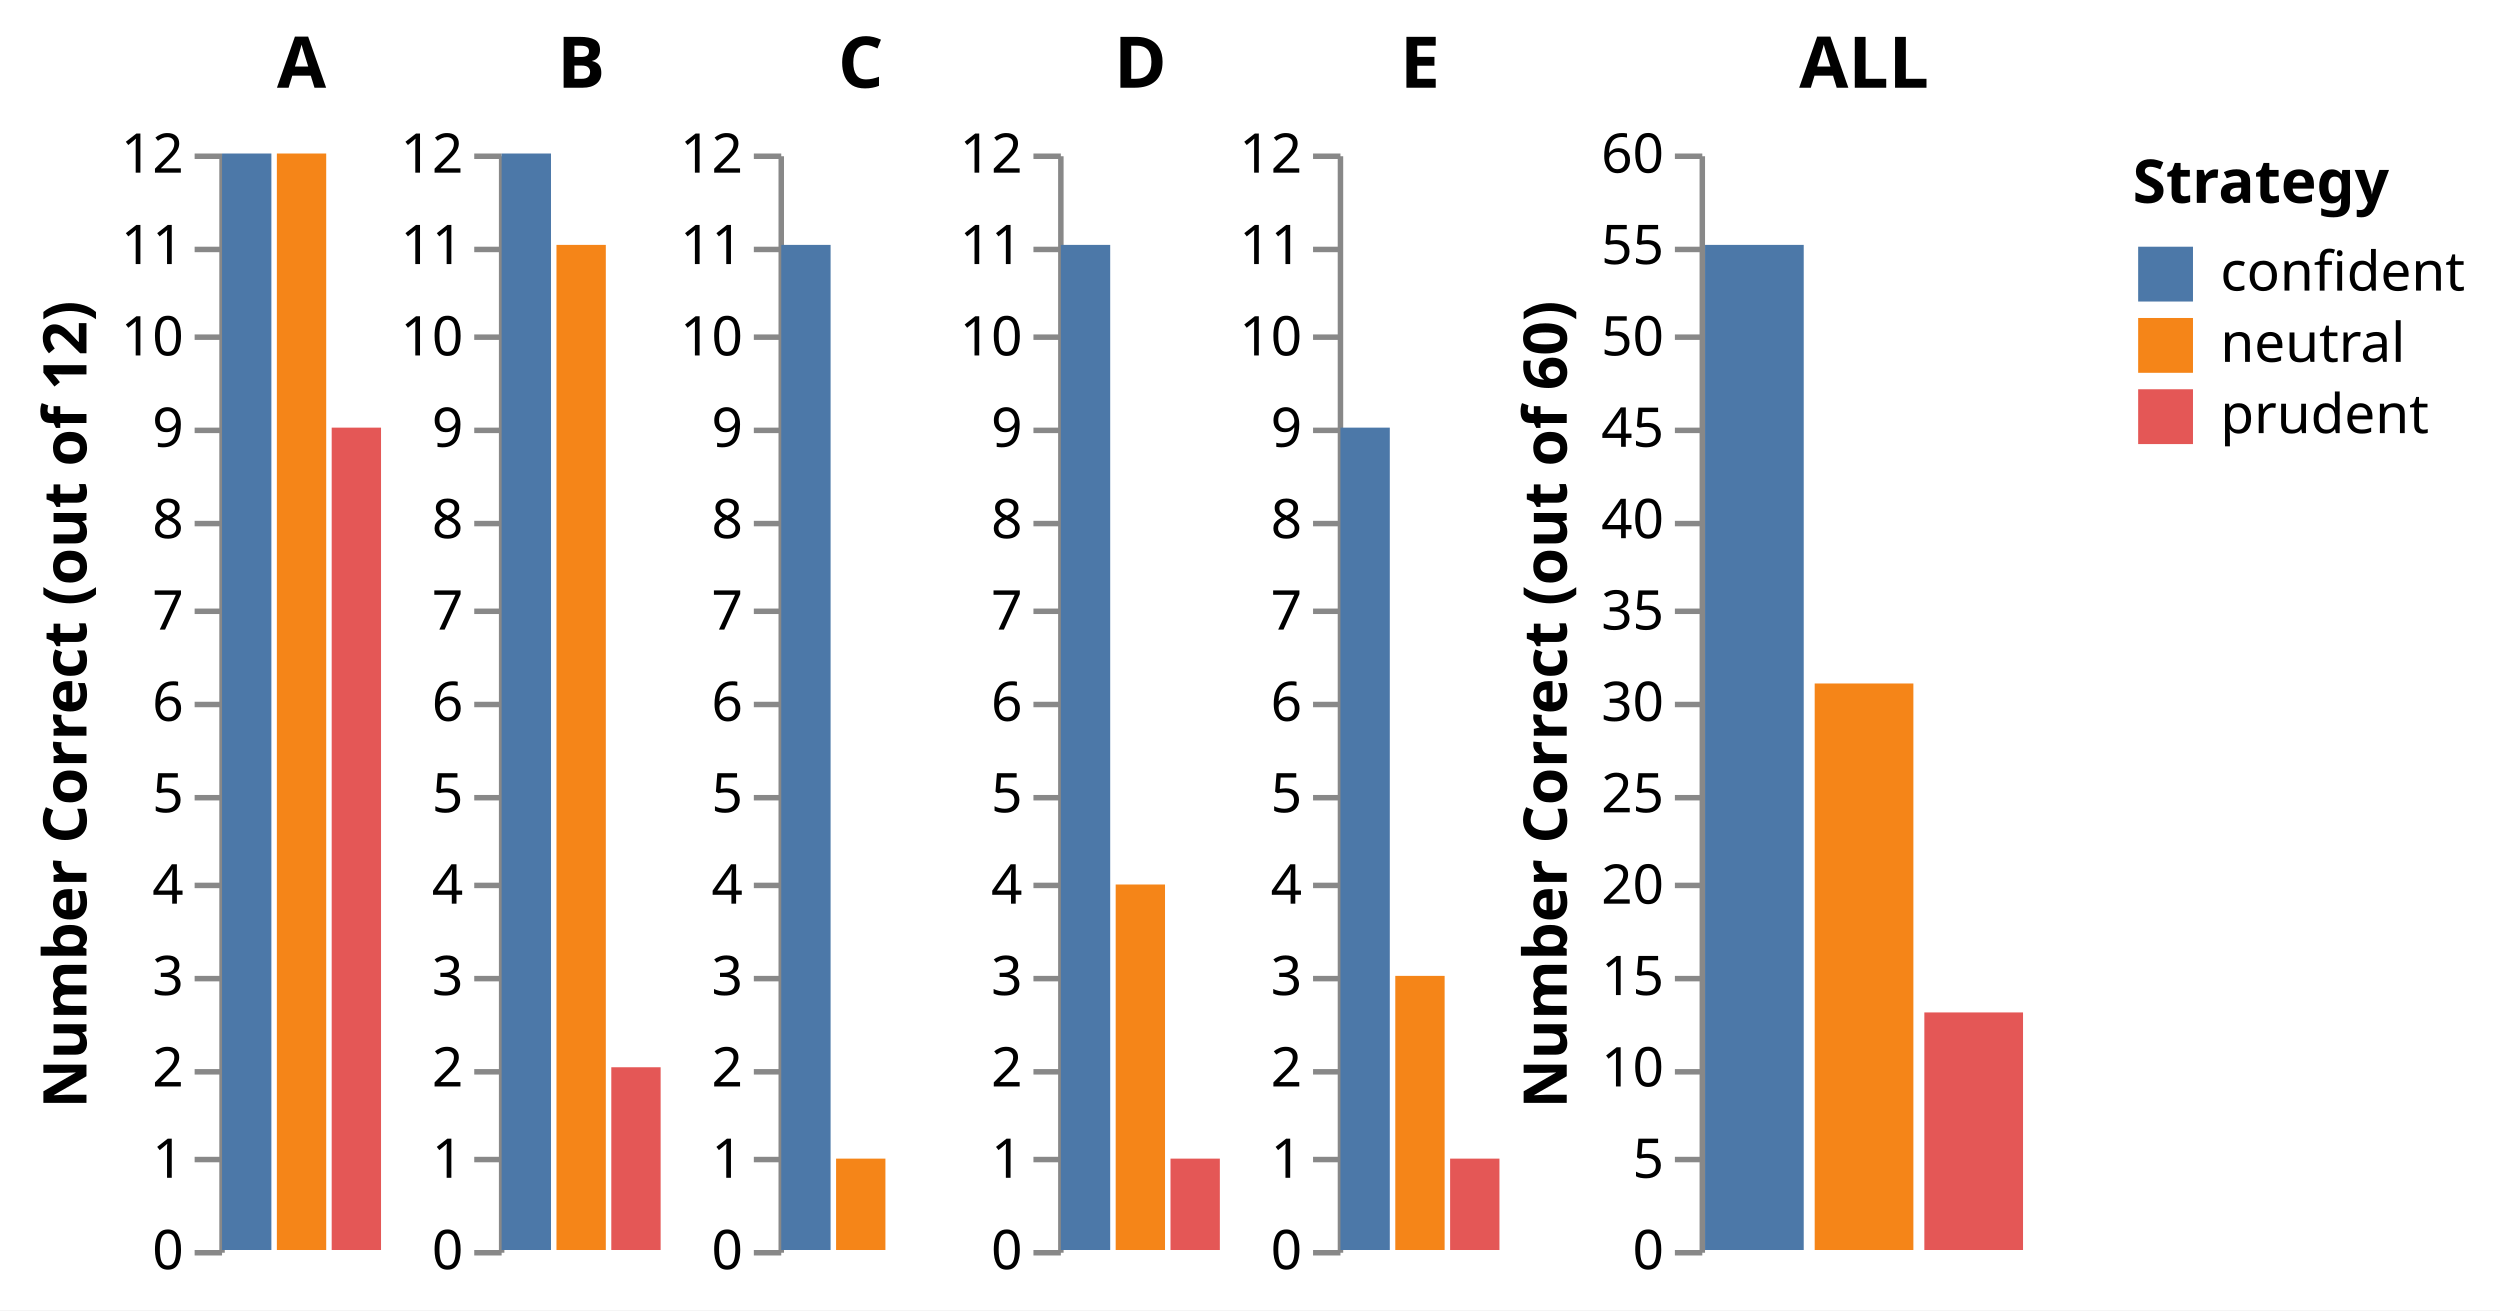
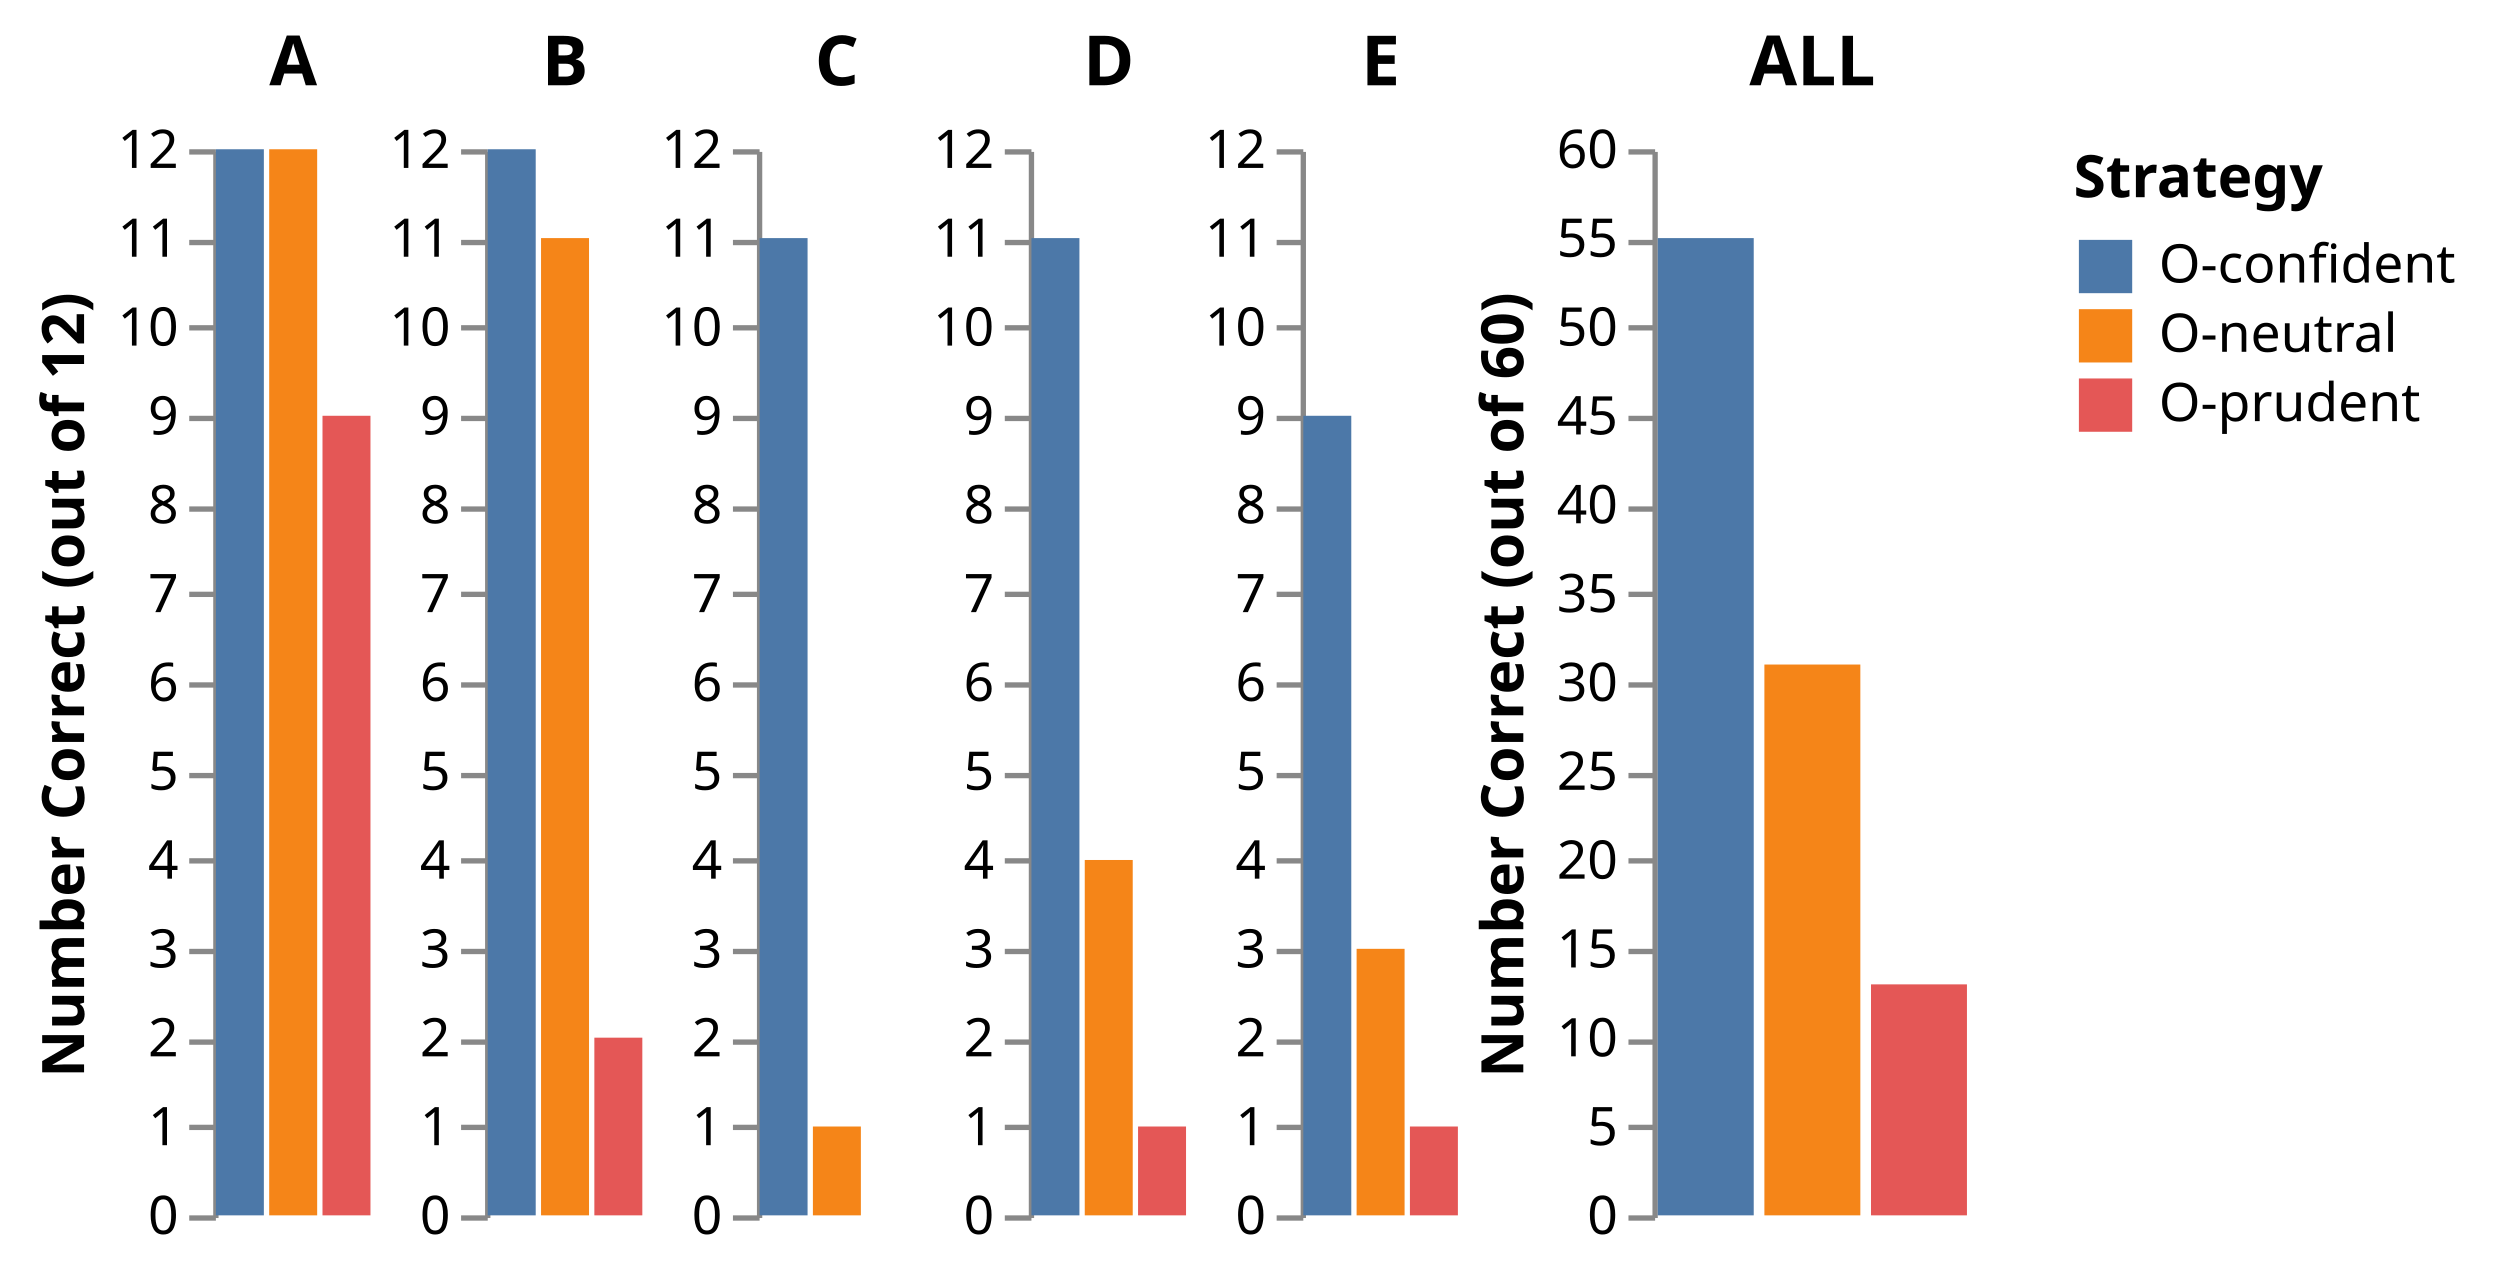
- <svg xmlns="http://www.w3.org/2000/svg" class="marks" width="456" height="239" viewBox="0 0 456 239" version="1.1">
-   <rect width="456" height="239" style="fill: white;" />
+ <svg xmlns="http://www.w3.org/2000/svg" class="marks" width="469" height="239" viewBox="0 0 469 239" version="1.1">
+   <rect width="469" height="239" style="fill: white;" />
  <g transform="translate(40,28)">
    <g class="mark-group role-frame root">
      <g transform="translate(0,0)">
        <path class="background" d="M0,0h0v200h0Z" style="fill: none;" />
        <g>
          <g class="mark-group role-scope concat_0_group">
            <g transform="translate(0,0)">
              <path class="background" d="M0.5,0.5h30v200h-30Z" style="fill: none; stroke: none;" />
              <g>
                <g class="mark-group role-axis">
                  <g transform="translate(0.5,0.5)">
                    <path class="background" d="M0,0h0v0h0Z" style="pointer-events: none; fill: none;" />
                    <g>
                      <g class="mark-rule role-axis-tick" style="pointer-events: none;">
                        <line transform="translate(0,200)" x2="-5" y2="0" style="fill: none; stroke: #888; stroke-width: 1; opacity: 1;" />
                        <line transform="translate(0,183)" x2="-5" y2="0" style="fill: none; stroke: #888; stroke-width: 1; opacity: 1;" />
                        <line transform="translate(0,167)" x2="-5" y2="0" style="fill: none; stroke: #888; stroke-width: 1; opacity: 1;" />
                        <line transform="translate(0,150)" x2="-5" y2="0" style="fill: none; stroke: #888; stroke-width: 1; opacity: 1;" />
                        <line transform="translate(0,133)" x2="-5" y2="0" style="fill: none; stroke: #888; stroke-width: 1; opacity: 1;" />
                        <line transform="translate(0,117)" x2="-5" y2="0" style="fill: none; stroke: #888; stroke-width: 1; opacity: 1;" />
                        <line transform="translate(0,100)" x2="-5" y2="0" style="fill: none; stroke: #888; stroke-width: 1; opacity: 1;" />
                        <line transform="translate(0,83)" x2="-5" y2="0" style="fill: none; stroke: #888; stroke-width: 1; opacity: 1;" />
                        <line transform="translate(0,67)" x2="-5" y2="0" style="fill: none; stroke: #888; stroke-width: 1; opacity: 1;" />
                        <line transform="translate(0,50)" x2="-5" y2="0" style="fill: none; stroke: #888; stroke-width: 1; opacity: 1;" />
                        <line transform="translate(0,33)" x2="-5" y2="0" style="fill: none; stroke: #888; stroke-width: 1; opacity: 1;" />
                        <line transform="translate(0,17)" x2="-5" y2="0" style="fill: none; stroke: #888; stroke-width: 1; opacity: 1;" />
                        <line transform="translate(0,0)" x2="-5" y2="0" style="fill: none; stroke: #888; stroke-width: 1; opacity: 1;" />
                      </g>
                      <g class="mark-text role-axis-label" style="pointer-events: none;">
                        <text text-anchor="end" transform="translate(-7,203)" style="font-family: sans-serif; font-size: 10px; fill: #000; opacity: 1;">0</text>
                        <text text-anchor="end" transform="translate(-7,186.3333)" style="font-family: sans-serif; font-size: 10px; fill: #000; opacity: 1;">1</text>
                        <text text-anchor="end" transform="translate(-7,169.6667)" style="font-family: sans-serif; font-size: 10px; fill: #000; opacity: 1;">2</text>
                        <text text-anchor="end" transform="translate(-7,153)" style="font-family: sans-serif; font-size: 10px; fill: #000; opacity: 1;">3</text>
                        <text text-anchor="end" transform="translate(-7,136.3333)" style="font-family: sans-serif; font-size: 10px; fill: #000; opacity: 1;">4</text>
                        <text text-anchor="end" transform="translate(-7,119.6667)" style="font-family: sans-serif; font-size: 10px; fill: #000; opacity: 1;">5</text>
                        <text text-anchor="end" transform="translate(-7,103)" style="font-family: sans-serif; font-size: 10px; fill: #000; opacity: 1;">6</text>
                        <text text-anchor="end" transform="translate(-7,86.33333)" style="font-family: sans-serif; font-size: 10px; fill: #000; opacity: 1;">7</text>
                        <text text-anchor="end" transform="translate(-7,69.66667)" style="font-family: sans-serif; font-size: 10px; fill: #000; opacity: 1;">8</text>
                        <text text-anchor="end" transform="translate(-7,53)" style="font-family: sans-serif; font-size: 10px; fill: #000; opacity: 1;">9</text>
                        <text text-anchor="end" transform="translate(-7,36.33333)" style="font-family: sans-serif; font-size: 10px; fill: #000; opacity: 1;">10</text>
                        <text text-anchor="end" transform="translate(-7,19.66667)" style="font-family: sans-serif; font-size: 10px; fill: #000; opacity: 1;">11</text>
                        <text text-anchor="end" transform="translate(-7,3)" style="font-family: sans-serif; font-size: 10px; fill: #000; opacity: 1;">12</text>
                      </g>
                      <g class="mark-rule role-axis-domain" style="pointer-events: none;">
                        <line transform="translate(0,200)" x2="0" y2="-200" style="fill: none; stroke: #888; stroke-width: 1; opacity: 1;" />
                      </g>
                      <g class="mark-text role-axis-title" style="pointer-events: none;">
                        <text text-anchor="middle" transform="translate(-22.72852,100) rotate(-90) translate(0,-2)" style="font-family: sans-serif; font-size: 11px; font-weight: bold; fill: #000; opacity: 1;">Number Correct (out of 12)</text>
                      </g>
                    </g>
                    <path class="foreground" d="" style="pointer-events: none; display: none; fill: none;" />
                  </g>
                </g>
                <g class="mark-rect role-mark concat_0_marks">
                  <path d="M0.5,0h9v200h-9Z" style="fill: #4c78a8;" />
                  <path d="M20.5,50h9v150h-9Z" style="fill: #e45756;" />
                  <path d="M10.5,0h9v200h-9Z" style="fill: #f58518;" />
                </g>
                <g class="mark-group role-title">
                  <g transform="translate(15,-22)">
                    <path class="background" d="M0,0h0v0h0Z" style="pointer-events: none; fill: none;" />
                    <g>
                      <g class="mark-text role-title-text" style="pointer-events: none;">
                        <text text-anchor="middle" transform="translate(0,10)" style="font-family: sans-serif; font-size: 13px; font-weight: bold; fill: #000; opacity: 1;">A</text>
                      </g>
                    </g>
                    <path class="foreground" d="" style="pointer-events: none; display: none; fill: none;" />
                  </g>
                </g>
              </g>
              <path class="foreground" d="" style="display: none; fill: none;" />
            </g>
          </g>
          <g class="mark-group role-scope concat_1_group">
            <g transform="translate(51,0)">
              <path class="background" d="M0.5,0.5h30v200h-30Z" style="fill: none; stroke: none;" />
              <g>
                <g class="mark-group role-axis">
                  <g transform="translate(0.5,0.5)">
                    <path class="background" d="M0,0h0v0h0Z" style="pointer-events: none; fill: none;" />
                    <g>
                      <g class="mark-rule role-axis-tick" style="pointer-events: none;">
                        <line transform="translate(0,200)" x2="-5" y2="0" style="fill: none; stroke: #888; stroke-width: 1; opacity: 1;" />
                        <line transform="translate(0,183)" x2="-5" y2="0" style="fill: none; stroke: #888; stroke-width: 1; opacity: 1;" />
                        <line transform="translate(0,167)" x2="-5" y2="0" style="fill: none; stroke: #888; stroke-width: 1; opacity: 1;" />
                        <line transform="translate(0,150)" x2="-5" y2="0" style="fill: none; stroke: #888; stroke-width: 1; opacity: 1;" />
                        <line transform="translate(0,133)" x2="-5" y2="0" style="fill: none; stroke: #888; stroke-width: 1; opacity: 1;" />
                        <line transform="translate(0,117)" x2="-5" y2="0" style="fill: none; stroke: #888; stroke-width: 1; opacity: 1;" />
                        <line transform="translate(0,100)" x2="-5" y2="0" style="fill: none; stroke: #888; stroke-width: 1; opacity: 1;" />
                        <line transform="translate(0,83)" x2="-5" y2="0" style="fill: none; stroke: #888; stroke-width: 1; opacity: 1;" />
                        <line transform="translate(0,67)" x2="-5" y2="0" style="fill: none; stroke: #888; stroke-width: 1; opacity: 1;" />
                        <line transform="translate(0,50)" x2="-5" y2="0" style="fill: none; stroke: #888; stroke-width: 1; opacity: 1;" />
                        <line transform="translate(0,33)" x2="-5" y2="0" style="fill: none; stroke: #888; stroke-width: 1; opacity: 1;" />
                        <line transform="translate(0,17)" x2="-5" y2="0" style="fill: none; stroke: #888; stroke-width: 1; opacity: 1;" />
                        <line transform="translate(0,0)" x2="-5" y2="0" style="fill: none; stroke: #888; stroke-width: 1; opacity: 1;" />
                      </g>
                      <g class="mark-text role-axis-label" style="pointer-events: none;">
                        <text text-anchor="end" transform="translate(-7,203)" style="font-family: sans-serif; font-size: 10px; fill: #000; opacity: 1;">0</text>
                        <text text-anchor="end" transform="translate(-7,186.3333)" style="font-family: sans-serif; font-size: 10px; fill: #000; opacity: 1;">1</text>
                        <text text-anchor="end" transform="translate(-7,169.6667)" style="font-family: sans-serif; font-size: 10px; fill: #000; opacity: 1;">2</text>
                        <text text-anchor="end" transform="translate(-7,153)" style="font-family: sans-serif; font-size: 10px; fill: #000; opacity: 1;">3</text>
                        <text text-anchor="end" transform="translate(-7,136.3333)" style="font-family: sans-serif; font-size: 10px; fill: #000; opacity: 1;">4</text>
                        <text text-anchor="end" transform="translate(-7,119.6667)" style="font-family: sans-serif; font-size: 10px; fill: #000; opacity: 1;">5</text>
                        <text text-anchor="end" transform="translate(-7,103)" style="font-family: sans-serif; font-size: 10px; fill: #000; opacity: 1;">6</text>
                        <text text-anchor="end" transform="translate(-7,86.33333)" style="font-family: sans-serif; font-size: 10px; fill: #000; opacity: 1;">7</text>
                        <text text-anchor="end" transform="translate(-7,69.66667)" style="font-family: sans-serif; font-size: 10px; fill: #000; opacity: 1;">8</text>
                        <text text-anchor="end" transform="translate(-7,53)" style="font-family: sans-serif; font-size: 10px; fill: #000; opacity: 1;">9</text>
                        <text text-anchor="end" transform="translate(-7,36.33333)" style="font-family: sans-serif; font-size: 10px; fill: #000; opacity: 1;">10</text>
                        <text text-anchor="end" transform="translate(-7,19.66667)" style="font-family: sans-serif; font-size: 10px; fill: #000; opacity: 1;">11</text>
                        <text text-anchor="end" transform="translate(-7,3)" style="font-family: sans-serif; font-size: 10px; fill: #000; opacity: 1;">12</text>
                      </g>
                      <g class="mark-rule role-axis-domain" style="pointer-events: none;">
                        <line transform="translate(0,200)" x2="0" y2="-200" style="fill: none; stroke: #888; stroke-width: 1; opacity: 1;" />
                      </g>
                    </g>
                    <path class="foreground" d="" style="pointer-events: none; display: none; fill: none;" />
                  </g>
                </g>
                <g class="mark-rect role-mark concat_1_marks">
                  <path d="M0.5,0h9v200h-9Z" style="fill: #4c78a8;" />
                  <path d="M20.5,166.667h9v33.333h-9Z" style="fill: #e45756;" />
                  <path d="M10.5,16.667h9v183.333h-9Z" style="fill: #f58518;" />
                </g>
                <g class="mark-group role-title">
                  <g transform="translate(15,-22)">
                    <path class="background" d="M0,0h0v0h0Z" style="pointer-events: none; fill: none;" />
                    <g>
                      <g class="mark-text role-title-text" style="pointer-events: none;">
                        <text text-anchor="middle" transform="translate(0,10)" style="font-family: sans-serif; font-size: 13px; font-weight: bold; fill: #000; opacity: 1;">B</text>
                      </g>
                    </g>
                    <path class="foreground" d="" style="pointer-events: none; display: none; fill: none;" />
                  </g>
                </g>
              </g>
              <path class="foreground" d="" style="display: none; fill: none;" />
            </g>
          </g>
          <g class="mark-group role-scope concat_2_group">
            <g transform="translate(102,0)">
              <path class="background" d="M0.5,0.5h30v200h-30Z" style="fill: none; stroke: none;" />
              <g>
                <g class="mark-group role-axis">
                  <g transform="translate(0.5,0.5)">
                    <path class="background" d="M0,0h0v0h0Z" style="pointer-events: none; fill: none;" />
                    <g>
                      <g class="mark-rule role-axis-tick" style="pointer-events: none;">
                        <line transform="translate(0,200)" x2="-5" y2="0" style="fill: none; stroke: #888; stroke-width: 1; opacity: 1;" />
                        <line transform="translate(0,183)" x2="-5" y2="0" style="fill: none; stroke: #888; stroke-width: 1; opacity: 1;" />
                        <line transform="translate(0,167)" x2="-5" y2="0" style="fill: none; stroke: #888; stroke-width: 1; opacity: 1;" />
                        <line transform="translate(0,150)" x2="-5" y2="0" style="fill: none; stroke: #888; stroke-width: 1; opacity: 1;" />
                        <line transform="translate(0,133)" x2="-5" y2="0" style="fill: none; stroke: #888; stroke-width: 1; opacity: 1;" />
                        <line transform="translate(0,117)" x2="-5" y2="0" style="fill: none; stroke: #888; stroke-width: 1; opacity: 1;" />
                        <line transform="translate(0,100)" x2="-5" y2="0" style="fill: none; stroke: #888; stroke-width: 1; opacity: 1;" />
                        <line transform="translate(0,83)" x2="-5" y2="0" style="fill: none; stroke: #888; stroke-width: 1; opacity: 1;" />
                        <line transform="translate(0,67)" x2="-5" y2="0" style="fill: none; stroke: #888; stroke-width: 1; opacity: 1;" />
                        <line transform="translate(0,50)" x2="-5" y2="0" style="fill: none; stroke: #888; stroke-width: 1; opacity: 1;" />
                        <line transform="translate(0,33)" x2="-5" y2="0" style="fill: none; stroke: #888; stroke-width: 1; opacity: 1;" />
                        <line transform="translate(0,17)" x2="-5" y2="0" style="fill: none; stroke: #888; stroke-width: 1; opacity: 1;" />
                        <line transform="translate(0,0)" x2="-5" y2="0" style="fill: none; stroke: #888; stroke-width: 1; opacity: 1;" />
                      </g>
                      <g class="mark-text role-axis-label" style="pointer-events: none;">
                        <text text-anchor="end" transform="translate(-7,203)" style="font-family: sans-serif; font-size: 10px; fill: #000; opacity: 1;">0</text>
                        <text text-anchor="end" transform="translate(-7,186.3333)" style="font-family: sans-serif; font-size: 10px; fill: #000; opacity: 1;">1</text>
                        <text text-anchor="end" transform="translate(-7,169.6667)" style="font-family: sans-serif; font-size: 10px; fill: #000; opacity: 1;">2</text>
                        <text text-anchor="end" transform="translate(-7,153)" style="font-family: sans-serif; font-size: 10px; fill: #000; opacity: 1;">3</text>
                        <text text-anchor="end" transform="translate(-7,136.3333)" style="font-family: sans-serif; font-size: 10px; fill: #000; opacity: 1;">4</text>
                        <text text-anchor="end" transform="translate(-7,119.6667)" style="font-family: sans-serif; font-size: 10px; fill: #000; opacity: 1;">5</text>
                        <text text-anchor="end" transform="translate(-7,103)" style="font-family: sans-serif; font-size: 10px; fill: #000; opacity: 1;">6</text>
                        <text text-anchor="end" transform="translate(-7,86.33333)" style="font-family: sans-serif; font-size: 10px; fill: #000; opacity: 1;">7</text>
                        <text text-anchor="end" transform="translate(-7,69.66667)" style="font-family: sans-serif; font-size: 10px; fill: #000; opacity: 1;">8</text>
                        <text text-anchor="end" transform="translate(-7,53)" style="font-family: sans-serif; font-size: 10px; fill: #000; opacity: 1;">9</text>
                        <text text-anchor="end" transform="translate(-7,36.33333)" style="font-family: sans-serif; font-size: 10px; fill: #000; opacity: 1;">10</text>
                        <text text-anchor="end" transform="translate(-7,19.66667)" style="font-family: sans-serif; font-size: 10px; fill: #000; opacity: 1;">11</text>
                        <text text-anchor="end" transform="translate(-7,3)" style="font-family: sans-serif; font-size: 10px; fill: #000; opacity: 1;">12</text>
                      </g>
                      <g class="mark-rule role-axis-domain" style="pointer-events: none;">
                        <line transform="translate(0,200)" x2="0" y2="-200" style="fill: none; stroke: #888; stroke-width: 1; opacity: 1;" />
                      </g>
                    </g>
                    <path class="foreground" d="" style="pointer-events: none; display: none; fill: none;" />
                  </g>
                </g>
                <g class="mark-rect role-mark concat_2_marks">
                  <path d="M0.5,16.667h9v183.333h-9Z" style="fill: #4c78a8;" />
                  <path d="M20.5,200h9v0h-9Z" style="fill: #e45756;" />
                  <path d="M10.5,183.333h9v16.667h-9Z" style="fill: #f58518;" />
                </g>
                <g class="mark-group role-title">
                  <g transform="translate(15,-22)">
                    <path class="background" d="M0,0h0v0h0Z" style="pointer-events: none; fill: none;" />
                    <g>
                      <g class="mark-text role-title-text" style="pointer-events: none;">
                        <text text-anchor="middle" transform="translate(0,10)" style="font-family: sans-serif; font-size: 13px; font-weight: bold; fill: #000; opacity: 1;">C</text>
                      </g>
                    </g>
                    <path class="foreground" d="" style="pointer-events: none; display: none; fill: none;" />
                  </g>
                </g>
              </g>
              <path class="foreground" d="" style="display: none; fill: none;" />
            </g>
          </g>
          <g class="mark-group role-scope concat_3_group">
            <g transform="translate(153,0)">
              <path class="background" d="M0.5,0.5h30v200h-30Z" style="fill: none; stroke: none;" />
              <g>
                <g class="mark-group role-axis">
                  <g transform="translate(0.5,0.5)">
                    <path class="background" d="M0,0h0v0h0Z" style="pointer-events: none; fill: none;" />
                    <g>
                      <g class="mark-rule role-axis-tick" style="pointer-events: none;">
                        <line transform="translate(0,200)" x2="-5" y2="0" style="fill: none; stroke: #888; stroke-width: 1; opacity: 1;" />
                        <line transform="translate(0,183)" x2="-5" y2="0" style="fill: none; stroke: #888; stroke-width: 1; opacity: 1;" />
                        <line transform="translate(0,167)" x2="-5" y2="0" style="fill: none; stroke: #888; stroke-width: 1; opacity: 1;" />
                        <line transform="translate(0,150)" x2="-5" y2="0" style="fill: none; stroke: #888; stroke-width: 1; opacity: 1;" />
                        <line transform="translate(0,133)" x2="-5" y2="0" style="fill: none; stroke: #888; stroke-width: 1; opacity: 1;" />
                        <line transform="translate(0,117)" x2="-5" y2="0" style="fill: none; stroke: #888; stroke-width: 1; opacity: 1;" />
                        <line transform="translate(0,100)" x2="-5" y2="0" style="fill: none; stroke: #888; stroke-width: 1; opacity: 1;" />
                        <line transform="translate(0,83)" x2="-5" y2="0" style="fill: none; stroke: #888; stroke-width: 1; opacity: 1;" />
                        <line transform="translate(0,67)" x2="-5" y2="0" style="fill: none; stroke: #888; stroke-width: 1; opacity: 1;" />
                        <line transform="translate(0,50)" x2="-5" y2="0" style="fill: none; stroke: #888; stroke-width: 1; opacity: 1;" />
                        <line transform="translate(0,33)" x2="-5" y2="0" style="fill: none; stroke: #888; stroke-width: 1; opacity: 1;" />
                        <line transform="translate(0,17)" x2="-5" y2="0" style="fill: none; stroke: #888; stroke-width: 1; opacity: 1;" />
                        <line transform="translate(0,0)" x2="-5" y2="0" style="fill: none; stroke: #888; stroke-width: 1; opacity: 1;" />
                      </g>
                      <g class="mark-text role-axis-label" style="pointer-events: none;">
                        <text text-anchor="end" transform="translate(-7,203)" style="font-family: sans-serif; font-size: 10px; fill: #000; opacity: 1;">0</text>
                        <text text-anchor="end" transform="translate(-7,186.3333)" style="font-family: sans-serif; font-size: 10px; fill: #000; opacity: 1;">1</text>
                        <text text-anchor="end" transform="translate(-7,169.6667)" style="font-family: sans-serif; font-size: 10px; fill: #000; opacity: 1;">2</text>
                        <text text-anchor="end" transform="translate(-7,153)" style="font-family: sans-serif; font-size: 10px; fill: #000; opacity: 1;">3</text>
                        <text text-anchor="end" transform="translate(-7,136.3333)" style="font-family: sans-serif; font-size: 10px; fill: #000; opacity: 1;">4</text>
                        <text text-anchor="end" transform="translate(-7,119.6667)" style="font-family: sans-serif; font-size: 10px; fill: #000; opacity: 1;">5</text>
                        <text text-anchor="end" transform="translate(-7,103)" style="font-family: sans-serif; font-size: 10px; fill: #000; opacity: 1;">6</text>
                        <text text-anchor="end" transform="translate(-7,86.33333)" style="font-family: sans-serif; font-size: 10px; fill: #000; opacity: 1;">7</text>
                        <text text-anchor="end" transform="translate(-7,69.66667)" style="font-family: sans-serif; font-size: 10px; fill: #000; opacity: 1;">8</text>
                        <text text-anchor="end" transform="translate(-7,53)" style="font-family: sans-serif; font-size: 10px; fill: #000; opacity: 1;">9</text>
                        <text text-anchor="end" transform="translate(-7,36.33333)" style="font-family: sans-serif; font-size: 10px; fill: #000; opacity: 1;">10</text>
                        <text text-anchor="end" transform="translate(-7,19.66667)" style="font-family: sans-serif; font-size: 10px; fill: #000; opacity: 1;">11</text>
                        <text text-anchor="end" transform="translate(-7,3)" style="font-family: sans-serif; font-size: 10px; fill: #000; opacity: 1;">12</text>
                      </g>
                      <g class="mark-rule role-axis-domain" style="pointer-events: none;">
                        <line transform="translate(0,200)" x2="0" y2="-200" style="fill: none; stroke: #888; stroke-width: 1; opacity: 1;" />
                      </g>
                    </g>
                    <path class="foreground" d="" style="pointer-events: none; display: none; fill: none;" />
                  </g>
                </g>
                <g class="mark-rect role-mark concat_3_marks">
                  <path d="M0.5,16.667h9v183.333h-9Z" style="fill: #4c78a8;" />
                  <path d="M20.5,183.333h9v16.667h-9Z" style="fill: #e45756;" />
                  <path d="M10.5,133.333h9v66.667h-9Z" style="fill: #f58518;" />
                </g>
                <g class="mark-group role-title">
                  <g transform="translate(15,-22)">
                    <path class="background" d="M0,0h0v0h0Z" style="pointer-events: none; fill: none;" />
                    <g>
                      <g class="mark-text role-title-text" style="pointer-events: none;">
                        <text text-anchor="middle" transform="translate(0,10)" style="font-family: sans-serif; font-size: 13px; font-weight: bold; fill: #000; opacity: 1;">D</text>
                      </g>
                    </g>
                    <path class="foreground" d="" style="pointer-events: none; display: none; fill: none;" />
                  </g>
                </g>
              </g>
              <path class="foreground" d="" style="display: none; fill: none;" />
            </g>
          </g>
          <g class="mark-group role-scope concat_4_group">
            <g transform="translate(204,0)">
              <path class="background" d="M0.5,0.5h30v200h-30Z" style="fill: none; stroke: none;" />
              <g>
                <g class="mark-group role-axis">
                  <g transform="translate(0.5,0.5)">
                    <path class="background" d="M0,0h0v0h0Z" style="pointer-events: none; fill: none;" />
                    <g>
                      <g class="mark-rule role-axis-tick" style="pointer-events: none;">
                        <line transform="translate(0,200)" x2="-5" y2="0" style="fill: none; stroke: #888; stroke-width: 1; opacity: 1;" />
                        <line transform="translate(0,183)" x2="-5" y2="0" style="fill: none; stroke: #888; stroke-width: 1; opacity: 1;" />
                        <line transform="translate(0,167)" x2="-5" y2="0" style="fill: none; stroke: #888; stroke-width: 1; opacity: 1;" />
                        <line transform="translate(0,150)" x2="-5" y2="0" style="fill: none; stroke: #888; stroke-width: 1; opacity: 1;" />
                        <line transform="translate(0,133)" x2="-5" y2="0" style="fill: none; stroke: #888; stroke-width: 1; opacity: 1;" />
                        <line transform="translate(0,117)" x2="-5" y2="0" style="fill: none; stroke: #888; stroke-width: 1; opacity: 1;" />
                        <line transform="translate(0,100)" x2="-5" y2="0" style="fill: none; stroke: #888; stroke-width: 1; opacity: 1;" />
                        <line transform="translate(0,83)" x2="-5" y2="0" style="fill: none; stroke: #888; stroke-width: 1; opacity: 1;" />
                        <line transform="translate(0,67)" x2="-5" y2="0" style="fill: none; stroke: #888; stroke-width: 1; opacity: 1;" />
                        <line transform="translate(0,50)" x2="-5" y2="0" style="fill: none; stroke: #888; stroke-width: 1; opacity: 1;" />
                        <line transform="translate(0,33)" x2="-5" y2="0" style="fill: none; stroke: #888; stroke-width: 1; opacity: 1;" />
                        <line transform="translate(0,17)" x2="-5" y2="0" style="fill: none; stroke: #888; stroke-width: 1; opacity: 1;" />
                        <line transform="translate(0,0)" x2="-5" y2="0" style="fill: none; stroke: #888; stroke-width: 1; opacity: 1;" />
                      </g>
                      <g class="mark-text role-axis-label" style="pointer-events: none;">
                        <text text-anchor="end" transform="translate(-7,203)" style="font-family: sans-serif; font-size: 10px; fill: #000; opacity: 1;">0</text>
                        <text text-anchor="end" transform="translate(-7,186.3333)" style="font-family: sans-serif; font-size: 10px; fill: #000; opacity: 1;">1</text>
                        <text text-anchor="end" transform="translate(-7,169.6667)" style="font-family: sans-serif; font-size: 10px; fill: #000; opacity: 1;">2</text>
                        <text text-anchor="end" transform="translate(-7,153)" style="font-family: sans-serif; font-size: 10px; fill: #000; opacity: 1;">3</text>
                        <text text-anchor="end" transform="translate(-7,136.3333)" style="font-family: sans-serif; font-size: 10px; fill: #000; opacity: 1;">4</text>
                        <text text-anchor="end" transform="translate(-7,119.6667)" style="font-family: sans-serif; font-size: 10px; fill: #000; opacity: 1;">5</text>
                        <text text-anchor="end" transform="translate(-7,103)" style="font-family: sans-serif; font-size: 10px; fill: #000; opacity: 1;">6</text>
                        <text text-anchor="end" transform="translate(-7,86.33333)" style="font-family: sans-serif; font-size: 10px; fill: #000; opacity: 1;">7</text>
                        <text text-anchor="end" transform="translate(-7,69.66667)" style="font-family: sans-serif; font-size: 10px; fill: #000; opacity: 1;">8</text>
                        <text text-anchor="end" transform="translate(-7,53)" style="font-family: sans-serif; font-size: 10px; fill: #000; opacity: 1;">9</text>
                        <text text-anchor="end" transform="translate(-7,36.33333)" style="font-family: sans-serif; font-size: 10px; fill: #000; opacity: 1;">10</text>
                        <text text-anchor="end" transform="translate(-7,19.66667)" style="font-family: sans-serif; font-size: 10px; fill: #000; opacity: 1;">11</text>
                        <text text-anchor="end" transform="translate(-7,3)" style="font-family: sans-serif; font-size: 10px; fill: #000; opacity: 1;">12</text>
                      </g>
                      <g class="mark-rule role-axis-domain" style="pointer-events: none;">
                        <line transform="translate(0,200)" x2="0" y2="-200" style="fill: none; stroke: #888; stroke-width: 1; opacity: 1;" />
                      </g>
                    </g>
                    <path class="foreground" d="" style="pointer-events: none; display: none; fill: none;" />
                  </g>
                </g>
                <g class="mark-rect role-mark concat_4_marks">
                  <path d="M0.5,50h9v150h-9Z" style="fill: #4c78a8;" />
                  <path d="M20.5,183.333h9v16.667h-9Z" style="fill: #e45756;" />
                  <path d="M10.5,150h9v50h-9Z" style="fill: #f58518;" />
                </g>
                <g class="mark-group role-title">
                  <g transform="translate(15,-22)">
                    <path class="background" d="M0,0h0v0h0Z" style="pointer-events: none; fill: none;" />
                    <g>
                      <g class="mark-text role-title-text" style="pointer-events: none;">
                        <text text-anchor="middle" transform="translate(0,10)" style="font-family: sans-serif; font-size: 13px; font-weight: bold; fill: #000; opacity: 1;">E</text>
                      </g>
                    </g>
                    <path class="foreground" d="" style="pointer-events: none; display: none; fill: none;" />
                  </g>
                </g>
              </g>
              <path class="foreground" d="" style="display: none; fill: none;" />
            </g>
          </g>
          <g class="mark-group role-scope concat_5_group">
            <g transform="translate(270,0)">
              <path class="background" d="M0.5,0.5h60v200h-60Z" style="fill: none; stroke: none;" />
              <g>
                <g class="mark-group role-axis">
                  <g transform="translate(0.5,0.5)">
                    <path class="background" d="M0,0h0v0h0Z" style="pointer-events: none; fill: none;" />
                    <g>
                      <g class="mark-rule role-axis-tick" style="pointer-events: none;">
                        <line transform="translate(0,200)" x2="-5" y2="0" style="fill: none; stroke: #888; stroke-width: 1; opacity: 1;" />
                        <line transform="translate(0,183)" x2="-5" y2="0" style="fill: none; stroke: #888; stroke-width: 1; opacity: 1;" />
                        <line transform="translate(0,167)" x2="-5" y2="0" style="fill: none; stroke: #888; stroke-width: 1; opacity: 1;" />
                        <line transform="translate(0,150)" x2="-5" y2="0" style="fill: none; stroke: #888; stroke-width: 1; opacity: 1;" />
                        <line transform="translate(0,133)" x2="-5" y2="0" style="fill: none; stroke: #888; stroke-width: 1; opacity: 1;" />
                        <line transform="translate(0,117)" x2="-5" y2="0" style="fill: none; stroke: #888; stroke-width: 1; opacity: 1;" />
                        <line transform="translate(0,100)" x2="-5" y2="0" style="fill: none; stroke: #888; stroke-width: 1; opacity: 1;" />
                        <line transform="translate(0,83)" x2="-5" y2="0" style="fill: none; stroke: #888; stroke-width: 1; opacity: 1;" />
                        <line transform="translate(0,67)" x2="-5" y2="0" style="fill: none; stroke: #888; stroke-width: 1; opacity: 1;" />
                        <line transform="translate(0,50)" x2="-5" y2="0" style="fill: none; stroke: #888; stroke-width: 1; opacity: 1;" />
                        <line transform="translate(0,33)" x2="-5" y2="0" style="fill: none; stroke: #888; stroke-width: 1; opacity: 1;" />
                        <line transform="translate(0,17)" x2="-5" y2="0" style="fill: none; stroke: #888; stroke-width: 1; opacity: 1;" />
                        <line transform="translate(0,0)" x2="-5" y2="0" style="fill: none; stroke: #888; stroke-width: 1; opacity: 1;" />
                      </g>
                      <g class="mark-text role-axis-label" style="pointer-events: none;">
                        <text text-anchor="end" transform="translate(-7,203)" style="font-family: sans-serif; font-size: 10px; fill: #000; opacity: 1;">0</text>
                        <text text-anchor="end" transform="translate(-7,186.3333)" style="font-family: sans-serif; font-size: 10px; fill: #000; opacity: 1;">5</text>
                        <text text-anchor="end" transform="translate(-7,169.6667)" style="font-family: sans-serif; font-size: 10px; fill: #000; opacity: 1;">10</text>
                        <text text-anchor="end" transform="translate(-7,153)" style="font-family: sans-serif; font-size: 10px; fill: #000; opacity: 1;">15</text>
                        <text text-anchor="end" transform="translate(-7,136.3333)" style="font-family: sans-serif; font-size: 10px; fill: #000; opacity: 1;">20</text>
                        <text text-anchor="end" transform="translate(-7,119.6667)" style="font-family: sans-serif; font-size: 10px; fill: #000; opacity: 1;">25</text>
                        <text text-anchor="end" transform="translate(-7,103)" style="font-family: sans-serif; font-size: 10px; fill: #000; opacity: 1;">30</text>
                        <text text-anchor="end" transform="translate(-7,86.33333)" style="font-family: sans-serif; font-size: 10px; fill: #000; opacity: 1;">35</text>
                        <text text-anchor="end" transform="translate(-7,69.66667)" style="font-family: sans-serif; font-size: 10px; fill: #000; opacity: 1;">40</text>
                        <text text-anchor="end" transform="translate(-7,53)" style="font-family: sans-serif; font-size: 10px; fill: #000; opacity: 1;">45</text>
                        <text text-anchor="end" transform="translate(-7,36.33333)" style="font-family: sans-serif; font-size: 10px; fill: #000; opacity: 1;">50</text>
                        <text text-anchor="end" transform="translate(-7,19.66667)" style="font-family: sans-serif; font-size: 10px; fill: #000; opacity: 1;">55</text>
                        <text text-anchor="end" transform="translate(-7,3)" style="font-family: sans-serif; font-size: 10px; fill: #000; opacity: 1;">60</text>
                      </g>
                      <g class="mark-rule role-axis-domain" style="pointer-events: none;">
                        <line transform="translate(0,200)" x2="0" y2="-200" style="fill: none; stroke: #888; stroke-width: 1; opacity: 1;" />
                      </g>
                      <g class="mark-text role-axis-title" style="pointer-events: none;">
                        <text text-anchor="middle" transform="translate(-22.72852,100) rotate(-90) translate(0,-2)" style="font-family: sans-serif; font-size: 11px; font-weight: bold; fill: #000; opacity: 1;">Number Correct (out of 60)</text>
                      </g>
                    </g>
                    <path class="foreground" d="" style="pointer-events: none; display: none; fill: none;" />
                  </g>
                </g>
                <g class="mark-rect role-mark concat_5_marks">
                  <path d="M1,16.667h18v183.333h-18Z" style="fill: #4c78a8;" />
                  <path d="M41,156.667h18v43.333h-18Z" style="fill: #e45756;" />
                  <path d="M21,96.667h18v103.333h-18Z" style="fill: #f58518;" />
                </g>
                <g class="mark-group role-title">
                  <g transform="translate(30,-22)">
                    <path class="background" d="M0,0h0v0h0Z" style="pointer-events: none; fill: none;" />
                    <g>
                      <g class="mark-text role-title-text" style="pointer-events: none;">
                        <text text-anchor="middle" transform="translate(0,10)" style="font-family: sans-serif; font-size: 13px; font-weight: bold; fill: #000; opacity: 1;">ALL</text>
                      </g>
                    </g>
                    <path class="foreground" d="" style="pointer-events: none; display: none; fill: none;" />
                  </g>
                </g>
              </g>
              <path class="foreground" d="" style="display: none; fill: none;" />
            </g>
          </g>
          <g class="mark-group role-legend">
            <g transform="translate(349,0)">
-               <path class="background" d="M0,0h62v53h-62Z" style="pointer-events: none; fill: none;" />
+               <path class="background" d="M0,0h75v53h-75Z" style="pointer-events: none; fill: none;" />
              <g>
                <g class="mark-group role-legend-entry">
                  <g transform="translate(0,16)">
                    <path class="background" d="M0,0h0v0h0Z" style="pointer-events: none; fill: none;" />
                    <g>
                      <g class="mark-group role-scope">
                        <g transform="translate(0,0)">
-                           <path class="background" d="M0,0h61.62v11h-61.62Z" style="pointer-events: none; fill: none; opacity: 1;" />
+                           <path class="background" d="M0,0h74.096v11h-74.096Z" style="pointer-events: none; fill: none; opacity: 1;" />
                          <g>
                            <g class="mark-symbol role-legend-symbol" style="pointer-events: none;">
                              <path transform="translate(6,6)" d="M-5,-5h10v10h-10Z" style="fill: #4c78a8; stroke-width: 1.5; opacity: 1;" />
                            </g>
                            <g class="mark-text role-legend-label" style="pointer-events: none;">
-                               <text text-anchor="start" transform="translate(16,9)" style="font-family: sans-serif; font-size: 10px; fill: #000; opacity: 1;">confident</text>
+                               <text text-anchor="start" transform="translate(16,9)" style="font-family: sans-serif; font-size: 10px; fill: #000; opacity: 1;">O-confident</text>
                            </g>
                          </g>
                          <path class="foreground" d="" style="pointer-events: none; display: none; fill: none;" />
                        </g>
                        <g transform="translate(0,13)">
-                           <path class="background" d="M0,0h61.62v11h-61.62Z" style="pointer-events: none; fill: none; opacity: 1;" />
+                           <path class="background" d="M0,0h74.096v11h-74.096Z" style="pointer-events: none; fill: none; opacity: 1;" />
                          <g>
                            <g class="mark-symbol role-legend-symbol" style="pointer-events: none;">
                              <path transform="translate(6,6)" d="M-5,-5h10v10h-10Z" style="fill: #f58518; stroke-width: 1.5; opacity: 1;" />
                            </g>
                            <g class="mark-text role-legend-label" style="pointer-events: none;">
-                               <text text-anchor="start" transform="translate(16,9)" style="font-family: sans-serif; font-size: 10px; fill: #000; opacity: 1;">neutral</text>
+                               <text text-anchor="start" transform="translate(16,9)" style="font-family: sans-serif; font-size: 10px; fill: #000; opacity: 1;">O-neutral</text>
                            </g>
                          </g>
                          <path class="foreground" d="" style="pointer-events: none; display: none; fill: none;" />
                        </g>
                        <g transform="translate(0,26)">
-                           <path class="background" d="M0,0h61.62v11h-61.62Z" style="pointer-events: none; fill: none; opacity: 1;" />
+                           <path class="background" d="M0,0h74.096v11h-74.096Z" style="pointer-events: none; fill: none; opacity: 1;" />
                          <g>
                            <g class="mark-symbol role-legend-symbol" style="pointer-events: none;">
                              <path transform="translate(6,6)" d="M-5,-5h10v10h-10Z" style="fill: #e45756; stroke-width: 1.5; opacity: 1;" />
                            </g>
                            <g class="mark-text role-legend-label" style="pointer-events: none;">
-                               <text text-anchor="start" transform="translate(16,9)" style="font-family: sans-serif; font-size: 10px; fill: #000; opacity: 1;">prudent</text>
+                               <text text-anchor="start" transform="translate(16,9)" style="font-family: sans-serif; font-size: 10px; fill: #000; opacity: 1;">O-prudent</text>
                            </g>
                          </g>
                          <path class="foreground" d="" style="pointer-events: none; display: none; fill: none;" />
                        </g>
                      </g>
                    </g>
                    <path class="foreground" d="" style="pointer-events: none; display: none; fill: none;" />
                  </g>
                </g>
                <g class="mark-text role-legend-title" style="pointer-events: none;">
                  <text text-anchor="start" transform="translate(0,9)" style="font-family: sans-serif; font-size: 11px; font-weight: bold; fill: #000; opacity: 1;">Strategy</text>
                </g>
              </g>
              <path class="foreground" d="" style="pointer-events: none; display: none; fill: none;" />
            </g>
          </g>
        </g>
        <path class="foreground" d="" style="display: none; fill: none;" />
      </g>
    </g>
  </g>
</svg>
